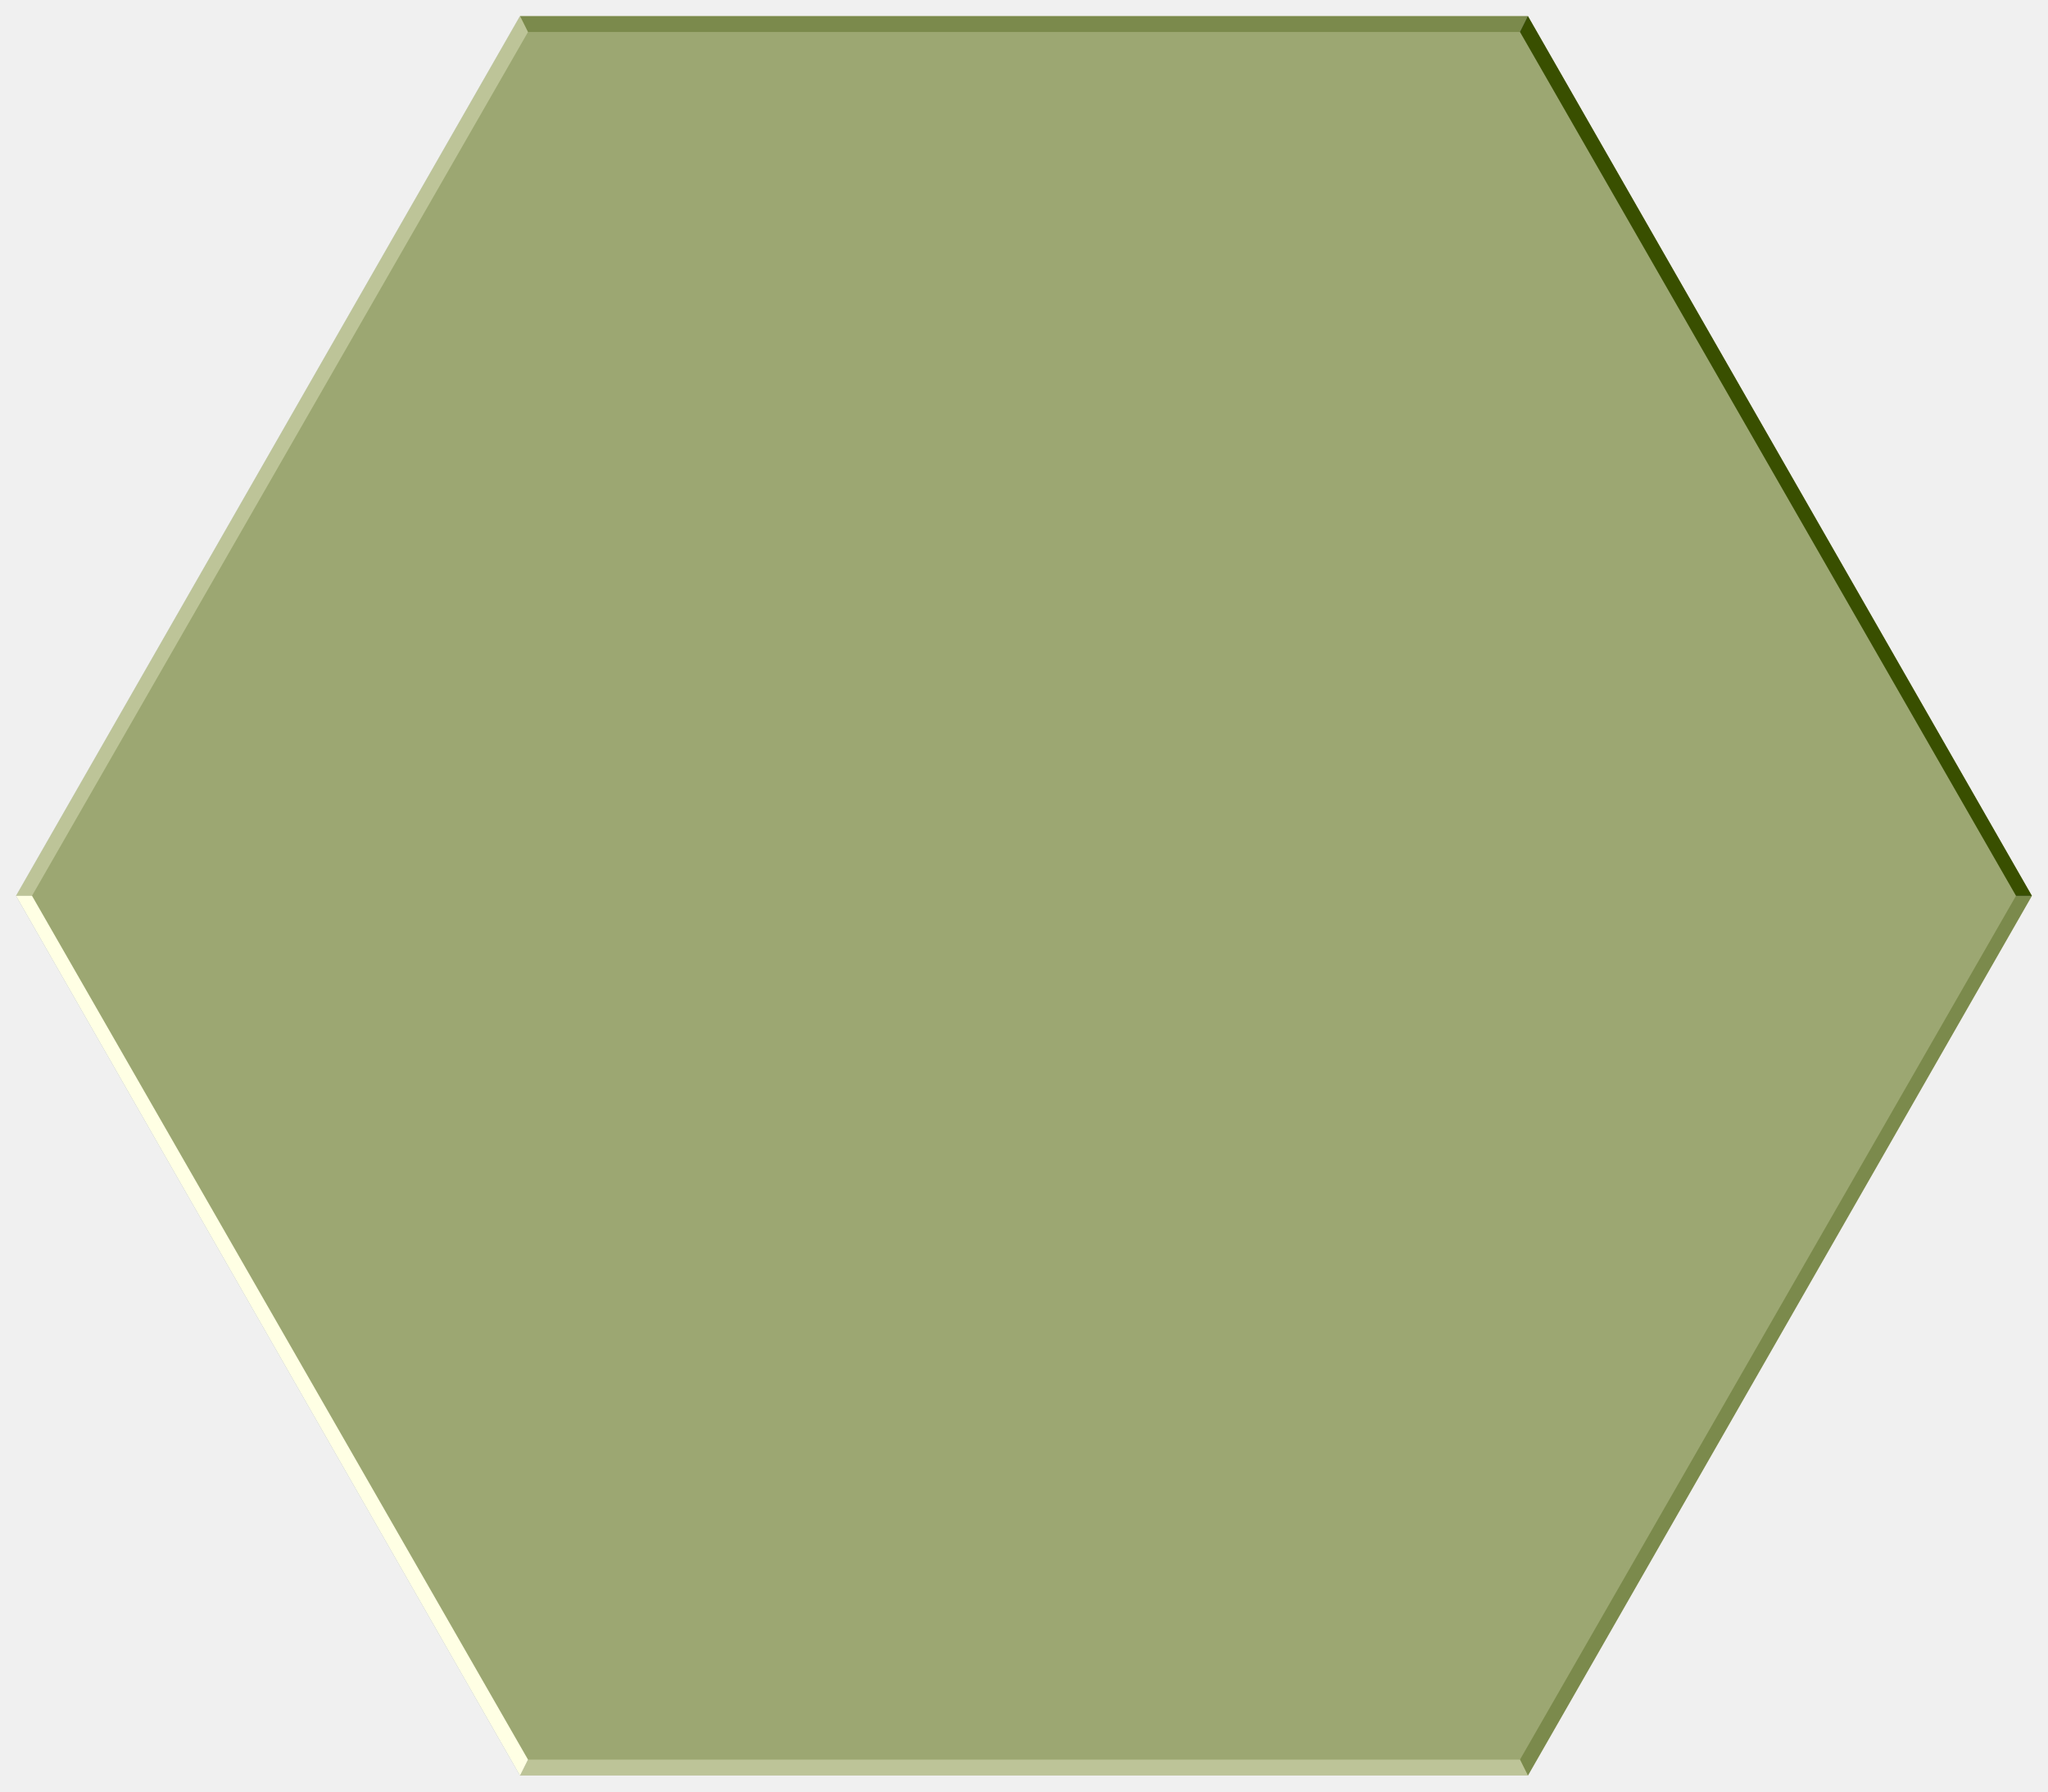
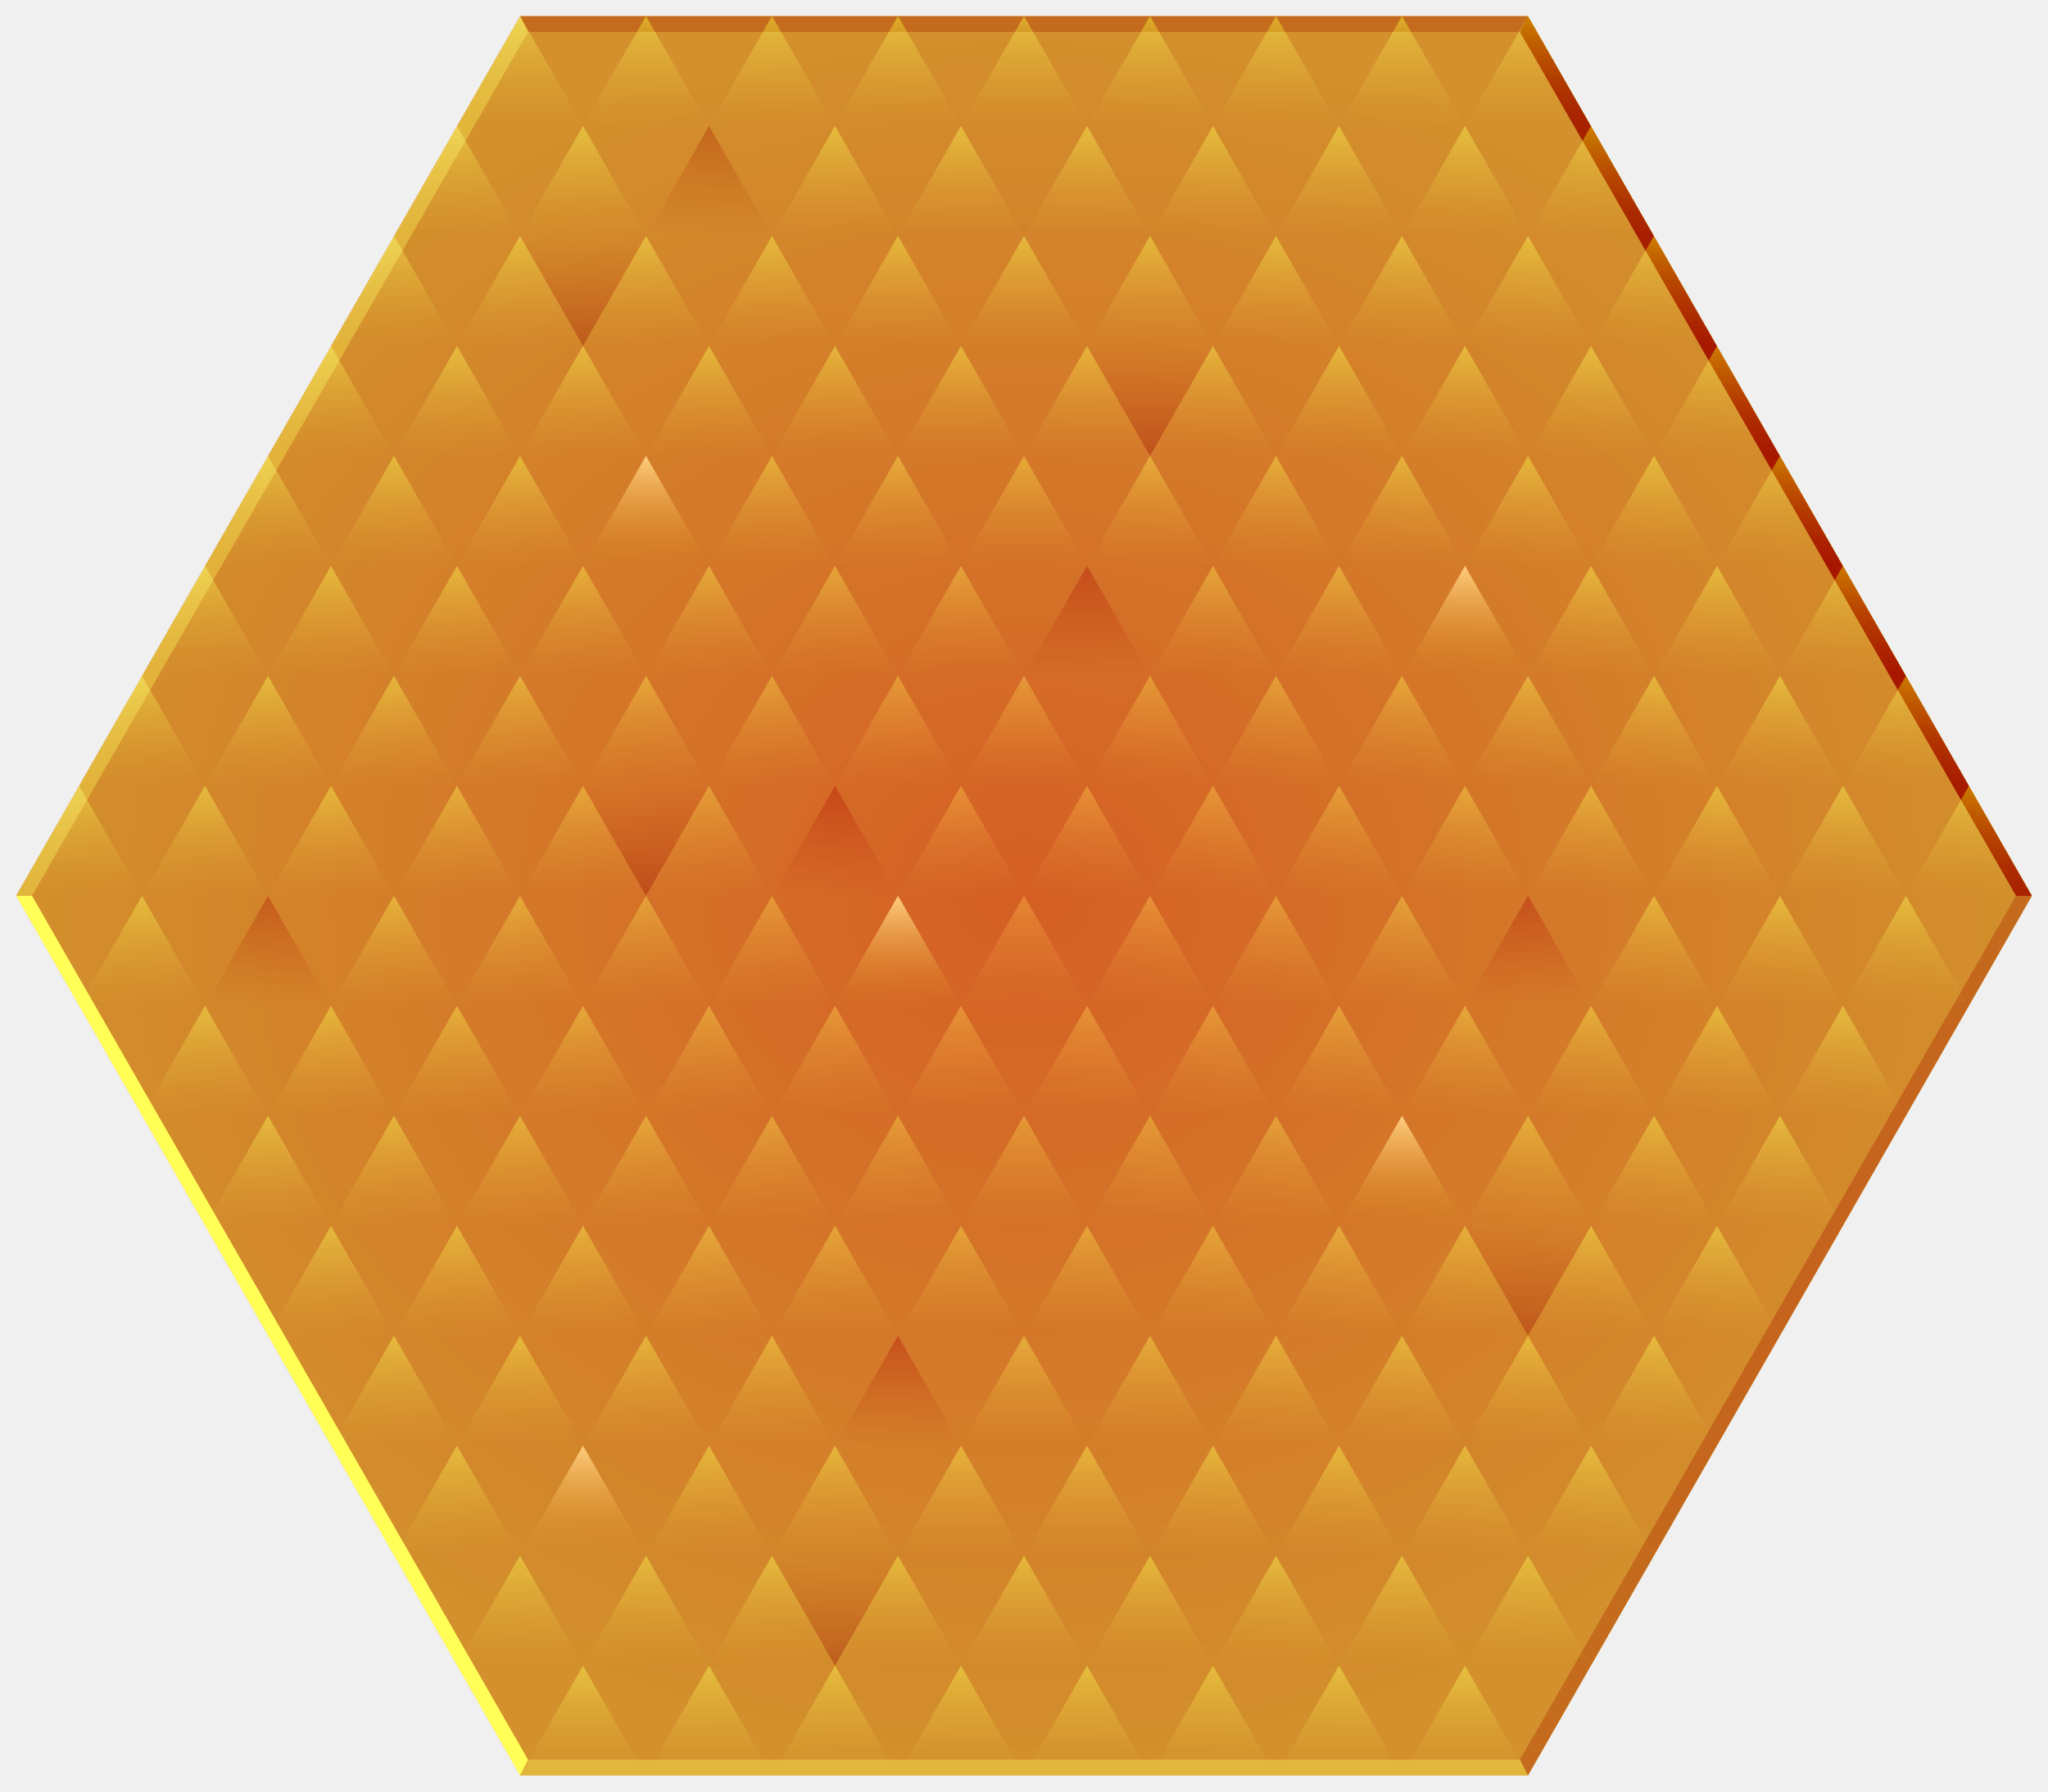
- <svg xmlns="http://www.w3.org/2000/svg" width="256" height="224" viewBox="0 0 256 224" version="1.1" id="svg1">
+ <svg xmlns="http://www.w3.org/2000/svg" xmlns:xlink="http://www.w3.org/1999/xlink" width="256" height="224" viewBox="0 0 256 224" version="1.1" id="svg1">
  <defs id="defs1">
-     <clipPath clipPathUnits="userSpaceOnUse" id="clipPath14">
-       <path style="fill:#55774f;fill-opacity:1;stroke:none;stroke-width:30.098;stroke-linejoin:round;stroke-opacity:0.4" id="path15" transform="matrix(0.9921875,0,0,1.001342,1,-24.15029)" d="m 256,112 -64,110.851 -128,0 L 0,112 64,1.149 l 128,0 z" />
-     </clipPath>
-     <clipPath clipPathUnits="userSpaceOnUse" id="clipPath15">
-       <path style="fill:#55774f;fill-opacity:1;stroke:none;stroke-width:30.098;stroke-linejoin:round;stroke-opacity:0.4" id="path16" transform="matrix(0.9921875,0,0,1.001342,1,-24.15029)" d="m 256,112 -64,110.851 -128,0 L 0,112 64,1.149 l 128,0 z" />
-     </clipPath>
-     <clipPath clipPathUnits="userSpaceOnUse" id="clipPath16">
-       <path style="fill:#55774f;fill-opacity:1;stroke:none;stroke-width:30.098;stroke-linejoin:round;stroke-opacity:0.4" id="path17" transform="matrix(0.9921875,0,0,1.001342,1,-24.15029)" d="m 256,112 -64,110.851 -128,0 L 0,112 64,1.149 l 128,0 z" />
-     </clipPath>
-     <clipPath clipPathUnits="userSpaceOnUse" id="clipPath17">
-       <path style="fill:#55774f;fill-opacity:1;stroke:none;stroke-width:30.098;stroke-linejoin:round;stroke-opacity:0.4" id="path18" transform="matrix(0.9921875,0,0,1.001342,1,-24.15029)" d="m 256,112 -64,110.851 -128,0 L 0,112 64,1.149 l 128,0 z" />
-     </clipPath>
-     <clipPath clipPathUnits="userSpaceOnUse" id="clipPath20">
-       <path style="fill:#5a4f42;fill-opacity:1;stroke-width:10;stroke-linejoin:round" d="M 1,80 64.5,191 v 32 L 1,112 Z" id="path21" />
-     </clipPath>
-     <clipPath clipPathUnits="userSpaceOnUse" id="clipPath22">
-       <rect style="fill:#000000;fill-opacity:1;stroke:none;stroke-width:4;stroke-linecap:round;stroke-linejoin:round;stroke-dasharray:none;stroke-opacity:1" id="rect23" width="190.5" height="143" x="64.5" y="80" />
-     </clipPath>
-     <clipPath clipPathUnits="userSpaceOnUse" id="clipPath22-4">
-       <rect style="fill:#000000;fill-opacity:1;stroke:none;stroke-width:4;stroke-linecap:round;stroke-linejoin:round;stroke-dasharray:none;stroke-opacity:1" id="rect23-8" width="190.5" height="143" x="64.5" y="80" />
-     </clipPath>
-     <clipPath clipPathUnits="userSpaceOnUse" id="clipPath14-8">
-       <path style="fill:#55774f;fill-opacity:1;stroke:none;stroke-width:30.098;stroke-linejoin:round;stroke-opacity:0.4" id="path15-2" transform="matrix(0.9921875,0,0,1.001342,1,-24.15029)" d="m 256,112 -64,110.851 -128,0 L 0,112 64,1.149 l 128,0 z" />
-     </clipPath>
-     <clipPath clipPathUnits="userSpaceOnUse" id="clipPath15-4">
-       <path style="fill:#55774f;fill-opacity:1;stroke:none;stroke-width:30.098;stroke-linejoin:round;stroke-opacity:0.4" id="path16-5" transform="matrix(0.9921875,0,0,1.001342,1,-24.15029)" d="m 256,112 -64,110.851 -128,0 L 0,112 64,1.149 l 128,0 z" />
-     </clipPath>
-     <clipPath clipPathUnits="userSpaceOnUse" id="clipPath17-5">
-       <path style="fill:#55774f;fill-opacity:1;stroke:none;stroke-width:30.098;stroke-linejoin:round;stroke-opacity:0.4" id="path18-1" transform="matrix(0.9921875,0,0,1.001342,1,-24.15029)" d="m 256,112 -64,110.851 -128,0 L 0,112 64,1.149 l 128,0 z" />
-     </clipPath>
-     <clipPath clipPathUnits="userSpaceOnUse" id="clipPath16-7">
-       <path style="fill:#55774f;fill-opacity:1;stroke:none;stroke-width:30.098;stroke-linejoin:round;stroke-opacity:0.4" id="path17-1" transform="matrix(0.9921875,0,0,1.001342,1,-24.15029)" d="m 256,112 -64,110.851 -128,0 L 0,112 64,1.149 l 128,0 z" />
-     </clipPath>
-     <clipPath clipPathUnits="userSpaceOnUse" id="clipPath20-1">
-       <path style="fill:#5a4f42;fill-opacity:1;stroke-width:10;stroke-linejoin:round" d="M 1,80 64.5,191 v 32 L 1,112 Z" id="path21-5" />
-     </clipPath>
+     <linearGradient xlink:href="#linearGradient861" id="linearGradient862" x1="72.875" y1="2" x2="72.875" y2="15.75" gradientUnits="userSpaceOnUse" gradientTransform="translate(0,27.5)" />
+     <linearGradient id="linearGradient861">
+       <stop style="stop-color:#d13300;stop-opacity:0;" offset="0" id="stop861" />
+       <stop style="stop-color:#af0000;stop-opacity:0.323;" offset="1" id="stop862" />
+     </linearGradient>
+     <linearGradient xlink:href="#linearGradient44" id="linearGradient45" x1="128" y1="112" x2="128" y2="125.75" gradientUnits="userSpaceOnUse" />
+     <linearGradient id="linearGradient44">
+       <stop style="stop-color:#b6b6b6;stop-opacity:1;" offset="0" id="stop464" />
+       <stop style="stop-color:#999999;stop-opacity:0;" offset="1" id="stop465" />
+     </linearGradient>
+     <linearGradient xlink:href="#linearGradient44-2" id="linearGradient168" gradientUnits="userSpaceOnUse" gradientTransform="translate(-15.75,55)" x1="128" y1="112" x2="128" y2="125.75" />
+     <linearGradient id="linearGradient44-2">
+       <stop style="stop-color:#555555;stop-opacity:1;" offset="0" id="stop462" />
+       <stop style="stop-color:#636363;stop-opacity:0;" offset="1" id="stop463" />
+     </linearGradient>
+     <linearGradient xlink:href="#linearGradient44-1" id="linearGradient448" gradientUnits="userSpaceOnUse" gradientTransform="translate(47.25,27.5)" x1="128" y1="112" x2="128" y2="125.75" />
+     <linearGradient id="linearGradient44-1">
+       <stop style="stop-color:#fecd7e;stop-opacity:1;" offset="0" id="stop44" />
+       <stop style="stop-color:#da8a18;stop-opacity:0;" offset="1" id="stop45" />
+     </linearGradient>
+     <radialGradient xlink:href="#linearGradient477" id="radialGradient478" cx="128" cy="112" fx="128" fy="112" r="128" gradientTransform="matrix(1,0,0,0.8660254,0,15.00516)" gradientUnits="userSpaceOnUse" />
+     <linearGradient id="linearGradient477">
+       <stop style="stop-color:#d55f25;stop-opacity:1;" offset="0" id="stop477" />
+       <stop style="stop-color:#d3902c;stop-opacity:1;" offset="1" id="stop478" />
+     </linearGradient>
  </defs>
  <g id="layer1">
-     <g id="g27" style="display:none;opacity:0.5;mix-blend-mode:overlay">
-       <path style="mix-blend-mode:normal;fill:#000000;fill-opacity:0.33;stroke-width:4;stroke-dasharray:none" d="M 73.653,5 87.24,11.633 H 169.024 L 182.347,5 Z" id="path31-4" />
-       <path style="mix-blend-mode:normal;fill:#ffffff;fill-opacity:0.33;stroke-width:4;stroke-dasharray:none" d="M 73.653,195 87.24,154.133 169.024,154.593 182.347,195 Z" id="path29-1" />
-       <path style="mix-blend-mode:normal;fill:#000000;fill-opacity:0.33;stroke-width:4;stroke-dasharray:none" d="M 182.347,195 168.76,154.133 209.915,83.113 236.694,100 Z" id="path32-1" />
-       <path style="mix-blend-mode:normal;fill:#ffffff;fill-opacity:0.33;stroke-width:4;stroke-dasharray:none" d="M 73.653,5 87.24,11.633 46.348,83.113 19.306,100 Z" id="path30-3" />
-       <path style="mix-blend-mode:normal;fill:#ffffff;fill-opacity:1;stroke-width:4;stroke-dasharray:none" d="M 19.306,100 46.348,83.113 87.24,154.593 73.653,195 Z" id="path28-8" />
-       <path style="mix-blend-mode:normal;fill:#000000;fill-opacity:1;stroke-width:4;stroke-dasharray:none" d="M 182.347,5 169.024,11.633 209.915,83.113 236.694,100 Z" id="path33-7" />
-     </g>
-     <g id="g3-2">
-       <rect style="fill:#ffffff;fill-opacity:0.004;stroke-width:10;stroke-linejoin:round" id="rect2-2" width="1" height="1" x="0" y="223" />
-       <rect style="fill:#ffffff;fill-opacity:0.004;stroke-width:10;stroke-linejoin:round" id="rect3-1" width="1" height="1" x="255" y="223" />
-     </g>
-     <path style="fill:#9ca772;fill-opacity:1;stroke:none;stroke-width:30.354;stroke-linejoin:round;stroke-opacity:1" id="path1-6" d="m 256,112 -64,110.851 -128,0 L 0,112 64,1.149 l 128,0 z" transform="matrix(0.984375,0,0,0.9923208,2,0.8600732)" />
+     <g id="g3-2-0">
+       <rect style="fill:#ffffff;fill-opacity:0.004;stroke-width:10;stroke-linejoin:round" id="rect2-2-2" width="1" height="1" x="0" y="223" />
+       <rect style="fill:#ffffff;fill-opacity:0.004;stroke-width:10;stroke-linejoin:round" id="rect3-1-8" width="1" height="1" x="255" y="223" />
+     </g>
+     <path style="fill:url(#radialGradient478);fill-opacity:1;stroke:none;stroke-width:30.354;stroke-linejoin:round;stroke-opacity:1" id="path1-6" d="m 256,112 -64,110.851 -128,0 L 0,112 64,1.149 l 128,0 z" transform="matrix(0.984375,0,0,0.9923208,2,0.8600732)" />
+     <g id="g478" style="display:inline">
+       <path style="mix-blend-mode:overlay;fill:url(#linearGradient45);fill-opacity:1;stroke:none;stroke-linecap:round" d="m 128,112 -7.875,13.75 h 15.75 z" id="path1" />
+       <path style="mix-blend-mode:overlay;fill:url(#linearGradient168);fill-opacity:1;stroke:none;stroke-linecap:round" d="m 112.25,167 -7.875,13.75 h 15.75 z" id="path166" />
+       <path style="fill:url(#linearGradient448);fill-opacity:1;stroke:none;stroke-linecap:round" d="m 175.25,139.5 -7.875,13.75 h 15.75 z" id="path422" />
+       <use x="0" y="0" xlink:href="#path1" id="use1" transform="translate(-7.875,13.75)" />
+       <use x="0" y="0" xlink:href="#path1" id="use2" transform="translate(7.875,13.75)" />
+       <use x="0" y="0" xlink:href="#path1" id="use3" transform="translate(-15.75,27.5)" />
+       <use x="0" y="0" xlink:href="#path1" id="use4" transform="translate(0,27.5)" />
+       <use x="0" y="0" xlink:href="#path1" id="use5" transform="translate(15.75,27.5)" />
+       <use x="0" y="0" xlink:href="#path1" id="use6" transform="translate(-23.625,41.25)" />
+       <use x="0" y="0" xlink:href="#path1" id="use7" transform="translate(-7.875,41.25)" />
+       <use x="0" y="0" xlink:href="#path1" id="use8" transform="translate(7.875,41.25)" />
+       <use x="0" y="0" xlink:href="#path1" id="use9" transform="translate(23.625,41.25)" />
+       <use x="0" y="0" xlink:href="#path1" id="use10" transform="translate(31.5,55)" />
+       <use x="0" y="0" xlink:href="#path1" id="use11" transform="translate(23.625,68.75)" />
+       <use x="0" y="0" xlink:href="#path1" id="use12" transform="translate(39.375,68.75)" />
+       <use x="0" y="0" xlink:href="#path1" id="use13" transform="translate(15.75,82.5)" />
+       <use x="0" y="0" xlink:href="#path1" id="use14" transform="translate(31.5,82.5)" />
+       <use x="0" y="0" xlink:href="#path1" id="use15" transform="translate(47.25,82.5)" />
+       <use x="0" y="0" xlink:href="#path1" id="use16" transform="translate(55.125,96.25)" />
+       <use x="0" y="0" xlink:href="#path1" id="use17" transform="translate(7.875,96.25)" />
+       <use x="0" y="0" xlink:href="#path1" id="use18" transform="translate(23.625,96.25)" />
+       <use x="0" y="0" xlink:href="#path1" id="use19" transform="translate(39.375,96.25)" />
+       <use x="0" y="0" xlink:href="#path1" id="use20" transform="translate(0,55)" />
+       <use x="0" y="0" xlink:href="#path1" id="use21" transform="translate(15.75,55)" />
+       <use x="0" y="0" xlink:href="#path1" id="use22" transform="translate(-7.875,68.75)" />
+       <use x="0" y="0" xlink:href="#path1" id="use23" transform="translate(7.875,68.75)" />
+       <use x="0" y="0" xlink:href="#path1" id="use24" transform="translate(-15.75,82.5)" />
+       <use x="0" y="0" xlink:href="#path1" id="use25" transform="translate(0,82.5)" />
+       <use x="0" y="0" xlink:href="#path1" id="use26" transform="translate(-23.625,96.25)" />
+       <use x="0" y="0" xlink:href="#path1" id="use27" transform="translate(-7.875,96.25)" />
+       <use x="0" y="0" xlink:href="#path1" id="use28" transform="translate(-31.5,55)" />
+       <use x="0" y="0" xlink:href="#path1" id="use29" transform="translate(-23.625,68.75)" />
+       <use x="0" y="0" xlink:href="#path1" id="use30" transform="translate(-39.375,68.75)" />
+       <use x="0" y="0" xlink:href="#path1" id="use31" transform="translate(-31.5,82.5)" />
+       <use x="0" y="0" xlink:href="#path1" id="use32" transform="translate(-47.25,82.5)" />
+       <use x="0" y="0" xlink:href="#path1" id="use33" transform="translate(-55.125,96.25)" />
+       <use x="0" y="0" xlink:href="#path1" id="use34" transform="translate(-39.375,96.25)" />
+       <use x="0" y="0" xlink:href="#path1" id="use35" transform="translate(47.25,-110)" />
+       <use x="0" y="0" xlink:href="#path1" id="use36" transform="translate(0,-110)" />
+       <use x="0" y="0" xlink:href="#path1" id="use37" transform="translate(15.75,-110)" />
+       <use x="0" y="0" xlink:href="#path1" id="use38" transform="translate(31.5,-110)" />
+       <use x="0" y="0" xlink:href="#path1" id="use39" transform="translate(-31.5,-110)" />
+       <use x="0" y="0" xlink:href="#path1" id="use40" transform="translate(-15.75,-110)" />
+       <use x="0" y="0" xlink:href="#path1" id="use41" transform="translate(-63,-110)" />
+       <use x="0" y="0" xlink:href="#path1" id="use42" transform="translate(-47.25,-110)" />
+       <use x="0" y="0" xlink:href="#path1" id="use43" transform="translate(63,-110)" />
+       <use x="0" y="0" xlink:href="#path1" id="use45" transform="translate(7.875,-96.25)" />
+       <use x="0" y="0" xlink:href="#path1" id="use46" transform="translate(23.625,-96.25)" />
+       <use x="0" y="0" xlink:href="#path1" id="use47" transform="translate(39.375,-96.25)" />
+       <use x="0" y="0" xlink:href="#path1" id="use48" transform="translate(-23.625,-96.25)" />
+       <use x="0" y="0" xlink:href="#path1" id="use49" transform="translate(-7.875,-96.25)" />
+       <use x="0" y="0" xlink:href="#path1" id="use50" transform="translate(-55.125,-96.25)" />
+       <use x="0" y="0" xlink:href="#path1" id="use51" transform="translate(31.5,-82.5)" />
+       <use x="0" y="0" xlink:href="#path1" id="use52" transform="translate(-15.75,-82.5)" />
+       <use x="0" y="0" xlink:href="#path1" id="use53" transform="translate(0,-82.5)" />
+       <use x="0" y="0" xlink:href="#path1" id="use54" transform="translate(15.75,-82.5)" />
+       <use x="0" y="0" xlink:href="#path1" id="use55" transform="translate(-47.25,-82.5)" />
+       <use x="0" y="0" xlink:href="#path1" id="use56" transform="translate(-31.5,-82.5)" />
+       <use x="0" y="0" xlink:href="#path1" id="use57" transform="translate(55.125,-96.25)" />
+       <use x="0" y="0" xlink:href="#path1" id="use58" transform="translate(47.25,-82.5)" />
+       <use x="0" y="0" xlink:href="#path1" id="use59" transform="translate(39.375,-68.75)" />
+       <use x="0" y="0" xlink:href="#path1" id="use60" transform="translate(-7.875,-68.75)" />
+       <use x="0" y="0" xlink:href="#path1" id="use61" transform="translate(7.875,-68.75)" />
+       <use x="0" y="0" xlink:href="#path1" id="use62" transform="translate(23.625,-68.75)" />
+       <use x="0" y="0" xlink:href="#path1" id="use63" transform="translate(-39.375,-68.75)" />
+       <use x="0" y="0" xlink:href="#path1" id="use64" transform="translate(-23.625,-68.75)" />
+       <use x="0" y="0" xlink:href="#path1" id="use65" transform="translate(47.25,-55)" />
+       <use x="0" y="0" xlink:href="#path1" id="use66" transform="translate(0,-55)" />
+       <use x="0" y="0" xlink:href="#path1" id="use67" transform="translate(15.75,-55)" />
+       <use x="0" y="0" xlink:href="#path1" id="use68" transform="translate(31.5,-55)" />
+       <use x="0" y="0" xlink:href="#path1" id="use69" transform="translate(-31.5,-55)" />
+       <use x="0" y="0" xlink:href="#path1" id="use70" transform="translate(-15.75,-55)" />
+       <use x="0" y="0" xlink:href="#path1" id="use71" transform="translate(23.625,-41.25)" />
+       <use x="0" y="0" xlink:href="#path1" id="use72" transform="translate(39.375,-41.25)" />
+       <use x="0" y="0" xlink:href="#path1" id="use73" transform="translate(-23.625,-41.25)" />
+       <use x="0" y="0" xlink:href="#path1" id="use74" transform="translate(-7.875,-41.25)" />
+       <use x="0" y="0" xlink:href="#path1" id="use75" transform="translate(70.875,-96.25)" />
+       <use x="0" y="0" xlink:href="#path1" id="use76" transform="translate(63,-82.5)" />
+       <use x="0" y="0" xlink:href="#path1" id="use77" transform="translate(78.75,-82.5)" />
+       <use x="0" y="0" xlink:href="#path1" id="use78" transform="translate(86.625,-68.75)" />
+       <use x="0" y="0" xlink:href="#path1" id="use79" transform="translate(55.125,-68.75)" />
+       <use x="0" y="0" xlink:href="#path1" id="use80" transform="translate(70.875,-68.75)" />
+       <use x="0" y="0" xlink:href="#path1" id="use81" transform="translate(94.5,-55)" />
+       <use x="0" y="0" xlink:href="#path1" id="use82" transform="translate(63,-55)" />
+       <use x="0" y="0" xlink:href="#path1" id="use83" transform="translate(78.75,-55)" />
+       <use x="0" y="0" xlink:href="#path1" id="use84" transform="translate(102.375,-41.25)" />
+       <use x="0" y="0" xlink:href="#path1" id="use85" transform="translate(70.875,-41.25)" />
+       <use x="0" y="0" xlink:href="#path1" id="use86" transform="translate(86.625,-41.25)" />
+       <use x="0" y="0" xlink:href="#path1" id="use87" transform="translate(-70.875,-96.25)" />
+       <use x="0" y="0" xlink:href="#path1" id="use88" transform="translate(-63,-82.5)" />
+       <use x="0" y="0" xlink:href="#path1" id="use89" transform="translate(-78.75,-82.5)" />
+       <use x="0" y="0" xlink:href="#path1" id="use90" transform="translate(-55.125,-68.75)" />
+       <use x="0" y="0" xlink:href="#path1" id="use91" transform="translate(-70.875,-68.75)" />
+       <use x="0" y="0" xlink:href="#path1" id="use92" transform="translate(-86.625,-68.75)" />
+       <use x="0" y="0" xlink:href="#path1" id="use93" transform="translate(-63,-55)" />
+       <use x="0" y="0" xlink:href="#path1" id="use94" transform="translate(-78.75,-55)" />
+       <use x="0" y="0" xlink:href="#path1" id="use95" transform="translate(-94.5,-55)" />
+       <use x="0" y="0" xlink:href="#path1" id="use96" transform="translate(-39.375,-41.25)" />
+       <use x="0" y="0" xlink:href="#path1" id="use97" transform="translate(-86.625,-41.25)" />
+       <use x="0" y="0" xlink:href="#path1" id="use98" transform="translate(-70.875,-41.25)" />
+       <use x="0" y="0" xlink:href="#path1" id="use99" transform="translate(-55.125,-41.25)" />
+       <use x="0" y="0" xlink:href="#path1" id="use101" transform="translate(-102.375,-41.25)" />
+       <use x="0" y="0" xlink:href="#path1" id="use102" transform="translate(-31.5,-27.5)" />
+       <use x="0" y="0" xlink:href="#path1" id="use103" transform="translate(-15.75,-27.5)" />
+       <use x="0" y="0" xlink:href="#path1" id="use104" transform="translate(-47.25,-27.5)" />
+       <use x="0" y="0" xlink:href="#path1" id="use105" transform="translate(-94.5,-27.5)" />
+       <use x="0" y="0" xlink:href="#path1" id="use106" transform="translate(-78.75,-27.5)" />
+       <use x="0" y="0" xlink:href="#path1" id="use107" transform="translate(-63,-27.5)" />
+       <use x="0" y="0" xlink:href="#path1" id="use108" transform="translate(-110.25,-27.5)" />
+       <use x="0" y="0" xlink:href="#path1" id="use109" transform="translate(-39.375,-13.75)" />
+       <use x="0" y="0" xlink:href="#path1" id="use110" transform="translate(-55.125,-13.75)" />
+       <use x="0" y="0" xlink:href="#path1" id="use111" transform="translate(-102.375,-13.75)" />
+       <use x="0" y="0" xlink:href="#path1" id="use112" transform="translate(-86.625,-13.75)" />
+       <use x="0" y="0" xlink:href="#path1" id="use113" transform="translate(-70.875,-13.75)" />
+       <use x="0" y="0" xlink:href="#path1" id="use114" transform="translate(-118.125,-13.75)" />
+       <use x="0" y="0" xlink:href="#path1" id="use115" transform="translate(-110.25)" />
+       <use x="0" y="0" xlink:href="#path1" id="use116" transform="translate(-47.25)" />
+       <use x="0" y="0" xlink:href="#path1" id="use117" transform="translate(-63)" />
+       <use x="0" y="0" xlink:href="#path1" id="use118" transform="translate(-78.75)" />
+       <use x="0" y="0" xlink:href="#path1" id="use119" transform="translate(-31.5)" />
+       <use x="0" y="0" xlink:href="#path1" id="use120" transform="translate(-7.875,-13.75)" />
+       <use x="0" y="0" xlink:href="#path1" id="use121" transform="translate(0,-27.5)" />
+       <use x="0" y="0" xlink:href="#path1" id="use122" transform="translate(15.75,-27.5)" />
+       <use x="0" y="0" xlink:href="#path1" id="use123" transform="translate(7.875,-13.75)" />
+       <use x="0" y="0" xlink:href="#path1" id="use124" transform="translate(31.5,-27.5)" />
+       <use x="0" y="0" xlink:href="#path1" id="use125" transform="translate(23.625,-13.75)" />
+       <use x="0" y="0" xlink:href="#path1" id="use126" transform="translate(15.75)" />
+       <use x="0" y="0" xlink:href="#path1" id="use127" transform="translate(47.25,-27.5)" />
+       <use x="0" y="0" xlink:href="#path1" id="use128" transform="translate(39.375,-13.75)" />
+       <use x="0" y="0" xlink:href="#path1" id="use129" transform="translate(31.5)" />
+       <use x="0" y="0" xlink:href="#path1" id="use130" transform="translate(23.625,13.75)" />
+       <use x="0" y="0" xlink:href="#path1" id="use131" transform="translate(31.5,27.5)" />
+       <use x="0" y="0" xlink:href="#path1" id="use132" transform="translate(63,-27.5)" />
+       <use x="0" y="0" xlink:href="#path1" id="use133" transform="translate(55.125,-13.75)" />
+       <use x="0" y="0" xlink:href="#path1" id="use134" transform="translate(47.25)" />
+       <use x="0" y="0" xlink:href="#path1" id="use135" transform="translate(39.375,13.75)" />
+       <use x="0" y="0" xlink:href="#path1" id="use136" transform="translate(39.375,41.25)" />
+       <use x="0" y="0" xlink:href="#path1" id="use137" transform="translate(78.75,-27.5)" />
+       <use x="0" y="0" xlink:href="#path1" id="use138" transform="translate(70.875,-13.75)" />
+       <use x="0" y="0" xlink:href="#path1" id="use139" transform="translate(55.125,13.75)" />
+       <use x="0" y="0" xlink:href="#path1" id="use140" transform="translate(55.125,41.25)" />
+       <use x="0" y="0" xlink:href="#path1" id="use141" transform="translate(47.25,55)" />
+       <use x="0" y="0" xlink:href="#path1" id="use142" transform="translate(63,27.5)" />
+       <use x="0" y="0" xlink:href="#path1" id="use143" transform="translate(94.5,-27.5)" />
+       <use x="0" y="0" xlink:href="#path1" id="use144" transform="translate(86.625,-13.75)" />
+       <use x="0" y="0" xlink:href="#path1" id="use145" transform="translate(78.75)" />
+       <use x="0" y="0" xlink:href="#path1" id="use146" transform="translate(70.875,13.75)" />
+       <use x="0" y="0" xlink:href="#path1" id="use147" transform="translate(55.125,68.75)" />
+       <use x="0" y="0" xlink:href="#path1" id="use148" transform="translate(70.875,41.25)" />
+       <use x="0" y="0" xlink:href="#path1" id="use149" transform="translate(63,55)" />
+       <use x="0" y="0" xlink:href="#path1" id="use150" transform="translate(78.75,27.5)" />
+       <use x="0" y="0" xlink:href="#path1" id="use151" transform="translate(110.25,-27.5)" />
+       <use x="0" y="0" xlink:href="#path1" id="use152" transform="translate(102.375,-13.75)" />
+       <use x="0" y="0" xlink:href="#path1" id="use153" transform="translate(94.5)" />
+       <use x="0" y="0" xlink:href="#path1" id="use154" transform="translate(86.625,13.75)" />
+       <use x="0" y="0" xlink:href="#path1" id="use156" transform="translate(63,82.5)" />
+       <use x="0" y="0" xlink:href="#path1" id="use157" transform="translate(78.75,55)" />
+       <use x="0" y="0" xlink:href="#path1" id="use158" transform="translate(70.875,68.75)" />
+       <use x="0" y="0" xlink:href="#path1" id="use159" transform="translate(86.625,41.25)" />
+       <use x="0" y="0" xlink:href="#path1" id="use160" transform="translate(118.125,-13.75)" />
+       <use x="0" y="0" xlink:href="#path1" id="use161" transform="translate(110.25)" />
+       <use x="0" y="0" xlink:href="#path1" id="use162" transform="translate(102.375,13.75)" />
+       <use x="0" y="0" xlink:href="#path1" id="use163" transform="translate(94.5,27.5)" />
+       <use x="0" y="0" xlink:href="#path1" id="use164" transform="translate(-23.625,13.75)" />
+       <use x="0" y="0" xlink:href="#path1" id="use165" transform="translate(-39.375,13.75)" />
+       <use x="0" y="0" xlink:href="#path1" id="use166" transform="translate(-31.5,27.5)" />
+       <use x="0" y="0" xlink:href="#path1" id="use167" transform="translate(-55.125,13.75)" />
+       <use x="0" y="0" xlink:href="#path1" id="use168" transform="translate(-47.25,27.5)" />
+       <use x="0" y="0" xlink:href="#path1" id="use169" transform="translate(-39.375,41.25)" />
+       <use x="0" y="0" xlink:href="#path1" id="use170" transform="translate(-70.875,13.75)" />
+       <use x="0" y="0" xlink:href="#path1" id="use171" transform="translate(-63,27.5)" />
+       <use x="0" y="0" xlink:href="#path1" id="use172" transform="translate(-55.125,41.25)" />
+       <use x="0" y="0" xlink:href="#path1" id="use173" transform="translate(-47.25,55)" />
+       <use x="0" y="0" xlink:href="#path1" id="use174" transform="translate(-86.625,13.75)" />
+       <use x="0" y="0" xlink:href="#path1" id="use175" transform="translate(-78.75,27.5)" />
+       <use x="0" y="0" xlink:href="#path1" id="use176" transform="translate(-70.875,41.25)" />
+       <use x="0" y="0" xlink:href="#path1" id="use177" transform="translate(-63,55)" />
+       <use x="0" y="0" xlink:href="#path1" id="use178" transform="translate(-70.875,68.75)" />
+       <use x="0" y="0" xlink:href="#path1" id="use179" transform="translate(-102.375,13.75)" />
+       <use x="0" y="0" xlink:href="#path1" id="use180" transform="translate(-94.5,27.5)" />
+       <use x="0" y="0" xlink:href="#path1" id="use181" transform="translate(-86.625,41.25)" />
+       <use x="0" y="0" xlink:href="#path1" id="use182" transform="translate(-78.75,55)" />
+       <use x="0" y="0" xlink:href="#path1" id="use183" transform="translate(-63,82.5)" />
+       <use x="0" y="0" xlink:href="#path166" id="use184" transform="translate(-7.875,-68.75)" />
+       <use x="0" y="0" xlink:href="#path166" id="use185" transform="translate(-78.75,-55)" />
+       <use x="0" y="0" xlink:href="#path166" id="use186" transform="translate(78.75,-55)" />
+       <use x="0" y="0" xlink:href="#path166" id="use187" transform="translate(23.625,-96.25)" />
+       <use x="0" y="0" xlink:href="#path166" id="use188" transform="translate(-23.625,-151.25)" />
+       <use x="0" y="0" xlink:href="#path422" id="use189" transform="translate(-63,-27.5)" />
+       <use x="0" y="0" xlink:href="#path422" id="use190" transform="translate(-102.375,41.25)" />
+       <use x="0" y="0" xlink:href="#path422" id="use191" transform="translate(-94.5,-82.5)" />
+       <use x="0" y="0" xlink:href="#path422" id="use192" transform="translate(7.875,-68.75)" />
+     </g>
+     <g id="g17">
+       <path style="mix-blend-mode:multiply;fill:url(#linearGradient862);fill-opacity:1;stroke:none;stroke-linecap:round;opacity:1" d="M 65,29.5 72.875,43.25 80.75,29.5 Z" id="path861" />
+       <use x="0" y="0" xlink:href="#path861" id="use193" transform="translate(70.875,13.75)" />
+       <use x="0" y="0" xlink:href="#path861" id="use194" transform="translate(7.875,68.75)" />
+       <use x="0" y="0" xlink:href="#path861" id="use195" transform="translate(118.125,123.75)" />
+       <use x="0" y="0" xlink:href="#path861" id="use196" transform="translate(31.5,165)" />
+     </g>
+     <g id="g2" />
    <g id="g8-1">
-       <path style="opacity:1;mix-blend-mode:overlay;fill:#ffffff;stroke:none;stroke-width:4;stroke-dasharray:none;paint-order:stroke fill markers" d="m 2,112 h 2 l 62,108 -1,2 z" id="path3-3" />
-       <path style="opacity:0.333;mix-blend-mode:overlay;fill:#ffffff;stroke:none;stroke-width:4;stroke-dasharray:none;paint-order:stroke fill markers" d="M 2,112 H 4 L 66,4 65,2 Z" id="path4-3" />
-       <path style="opacity:0.333;mix-blend-mode:overlay;fill:#ffffff;stroke:none;stroke-width:4;stroke-dasharray:none;paint-order:stroke fill markers" d="m 65,222 1,-2 h 124 l 1,2 z" id="path5-4" />
-       <path style="opacity:0.333;mix-blend-mode:overlay;fill:#000000;fill-opacity:1;stroke:none;stroke-width:4;stroke-dasharray:none;paint-order:stroke fill markers" d="M 65,2 66,4 l 124,-3e-7 1,-2 z" id="path6-1" />
-       <path style="opacity:0.333;mix-blend-mode:overlay;fill:#000000;fill-opacity:1;stroke:none;stroke-width:4;stroke-dasharray:none;paint-order:stroke fill markers" d="m 254,112 h -2 l -62,108 1,2 z" id="path7-1" />
-       <path style="opacity:1;mix-blend-mode:overlay;fill:#000000;fill-opacity:1;stroke:none;stroke-width:4;stroke-dasharray:none;paint-order:stroke fill markers" d="m 254,112 h -2 L 190,4 191,2 Z" id="path8-3" />
+       <path style="opacity:1;mix-blend-mode:overlay;fill:#ffffff;stroke:none;stroke-width:4;stroke-dasharray:none;paint-order:stroke fill markers" d="m 2,112 h 2 l 62,108 -1,2 z" id="path3-6" />
+       <path style="opacity:0.333;mix-blend-mode:overlay;fill:#ffffff;stroke:none;stroke-width:4;stroke-dasharray:none;paint-order:stroke fill markers" d="M 2,112 H 4 L 66,4 65,2 Z" id="path4-0" />
+       <path style="opacity:0.333;mix-blend-mode:overlay;fill:#ffffff;stroke:none;stroke-width:4;stroke-dasharray:none;paint-order:stroke fill markers" d="m 65,222 1,-2 h 124 l 1,2 z" id="path5-2" />
+       <path style="opacity:0.333;mix-blend-mode:overlay;fill:#000000;fill-opacity:1;stroke:none;stroke-width:4;stroke-dasharray:none;paint-order:stroke fill markers" d="M 65,2 66,4 l 124,-3e-7 1,-2 z" id="path6-4" />
+       <path style="opacity:0.333;mix-blend-mode:overlay;fill:#000000;fill-opacity:1;stroke:none;stroke-width:4;stroke-dasharray:none;paint-order:stroke fill markers" d="m 254,112 h -2 l -62,108 1,2 z" id="path7-8" />
+       <path style="opacity:1;mix-blend-mode:overlay;fill:#000000;fill-opacity:1;stroke:none;stroke-width:4;stroke-dasharray:none;paint-order:stroke fill markers" d="m 254,112 h -2 L 190,4 191,2 Z" id="path8-6" />
    </g>
  </g>
</svg>
